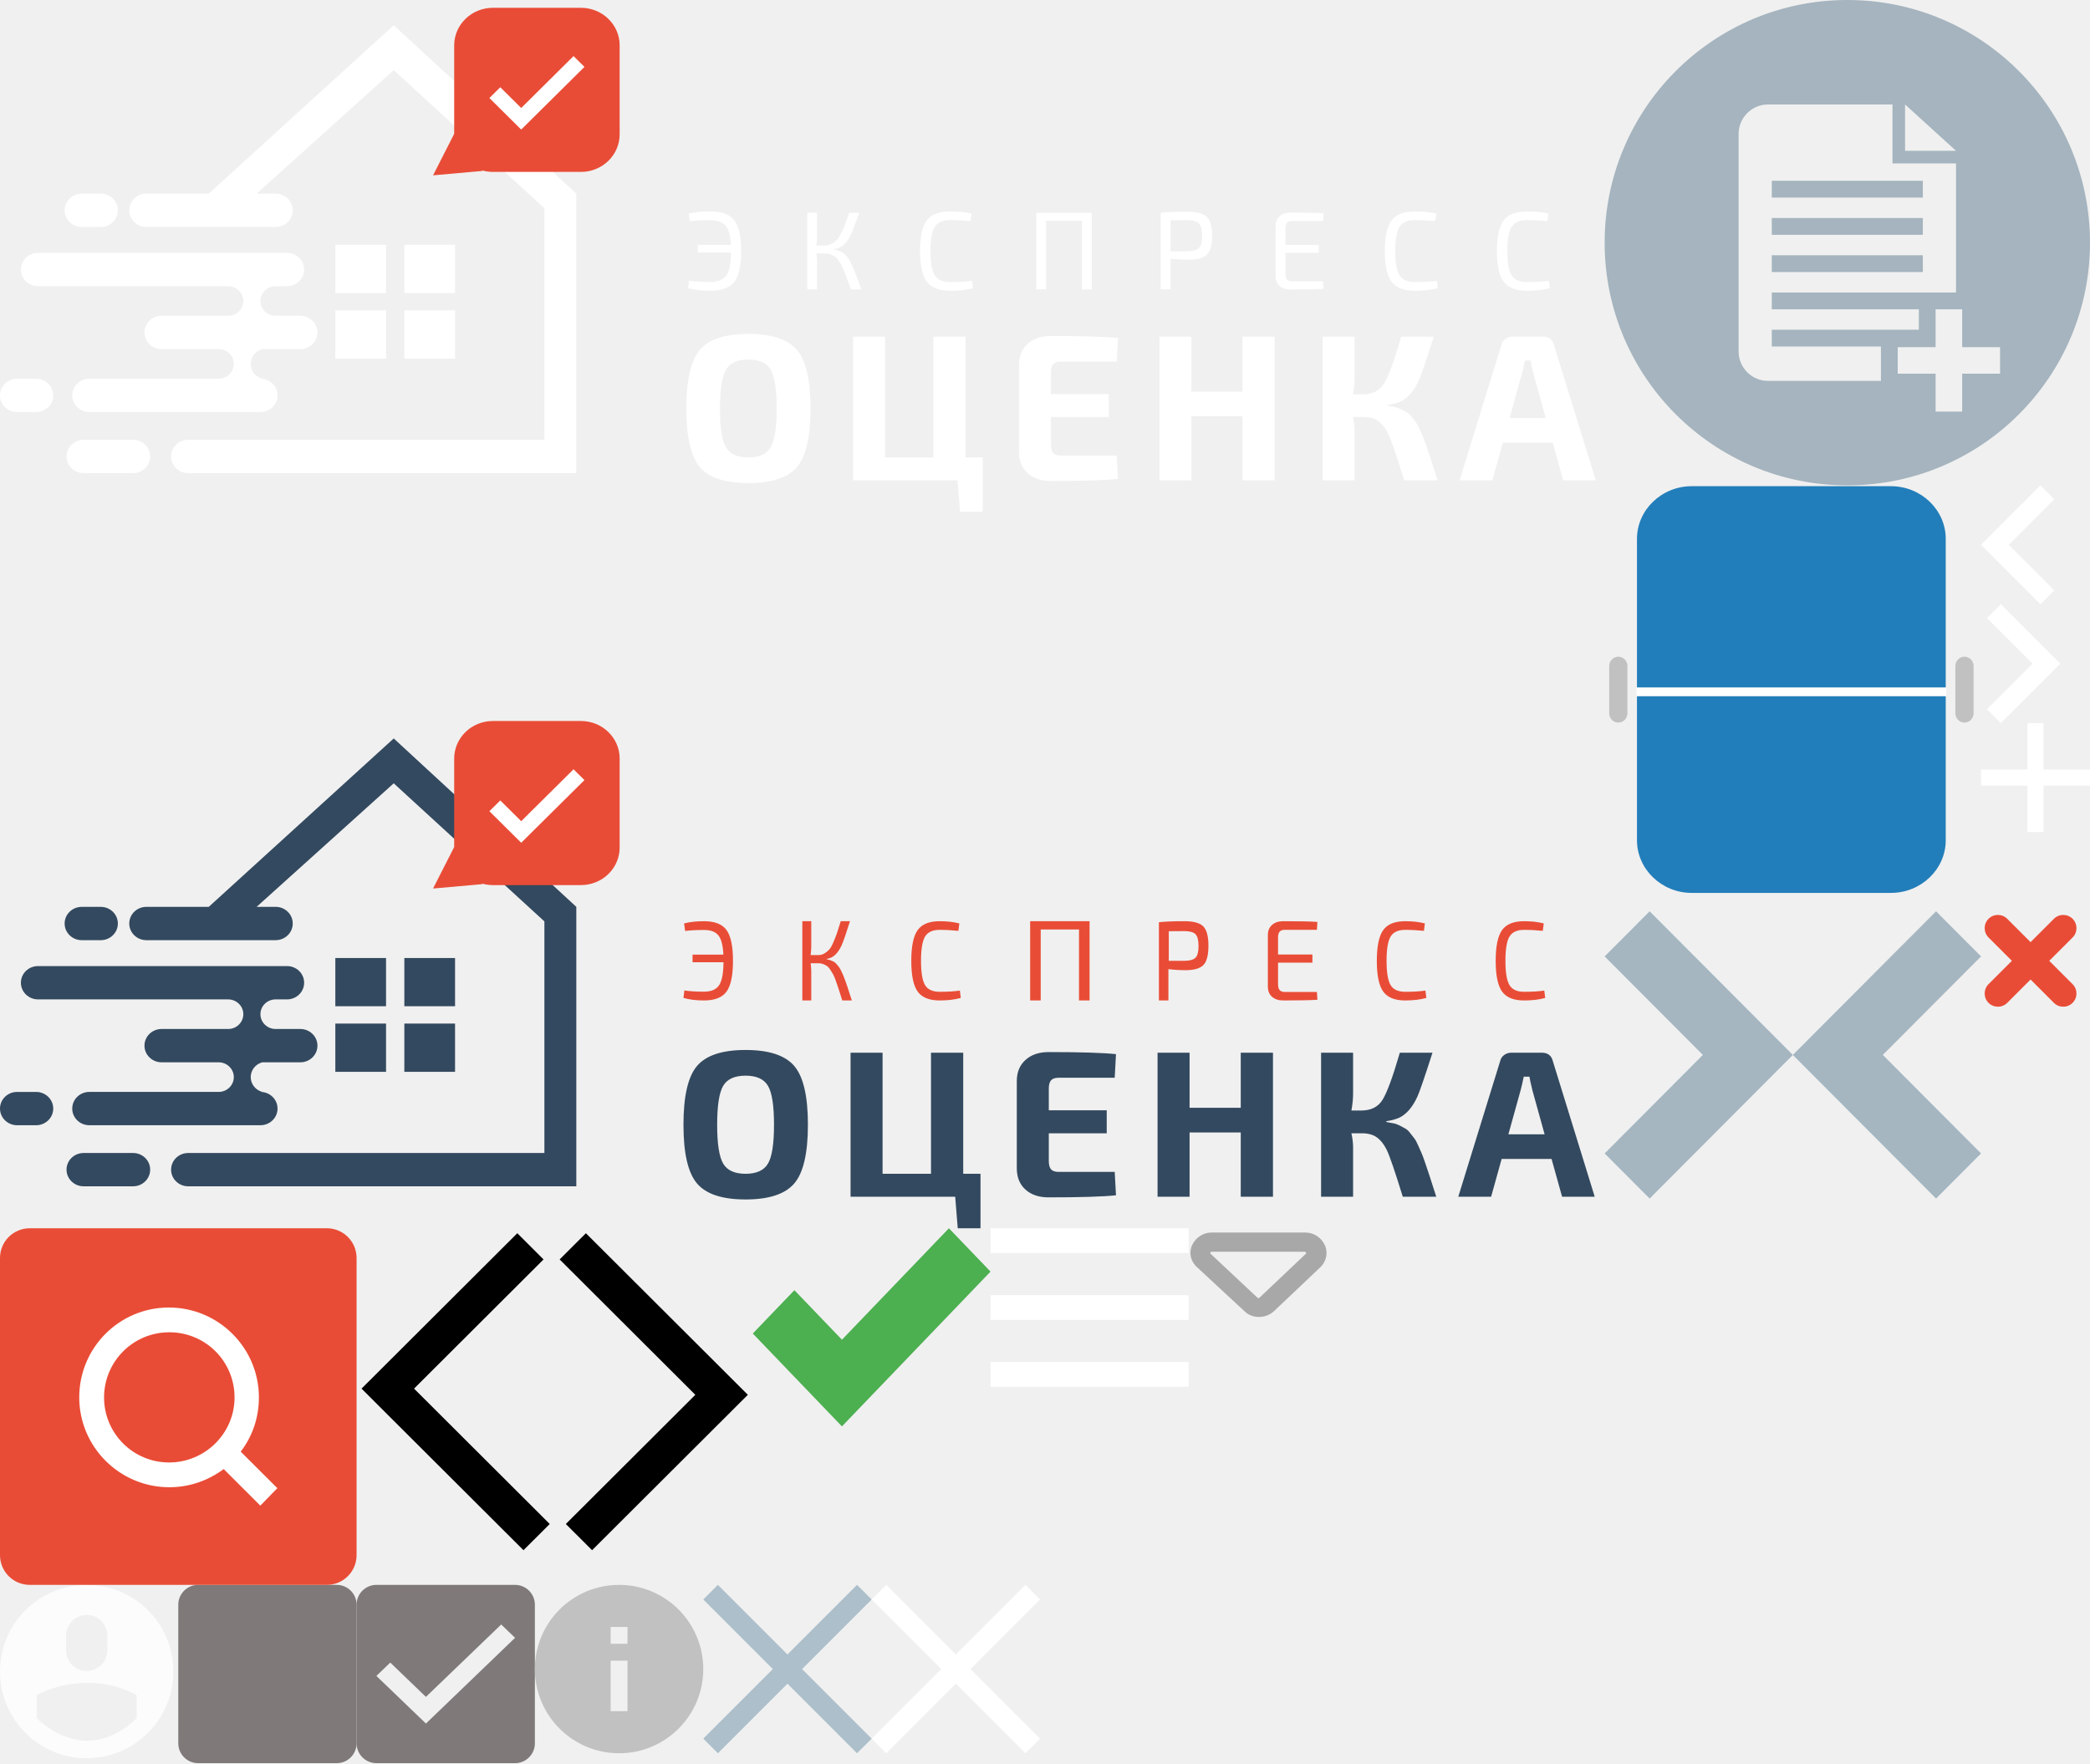
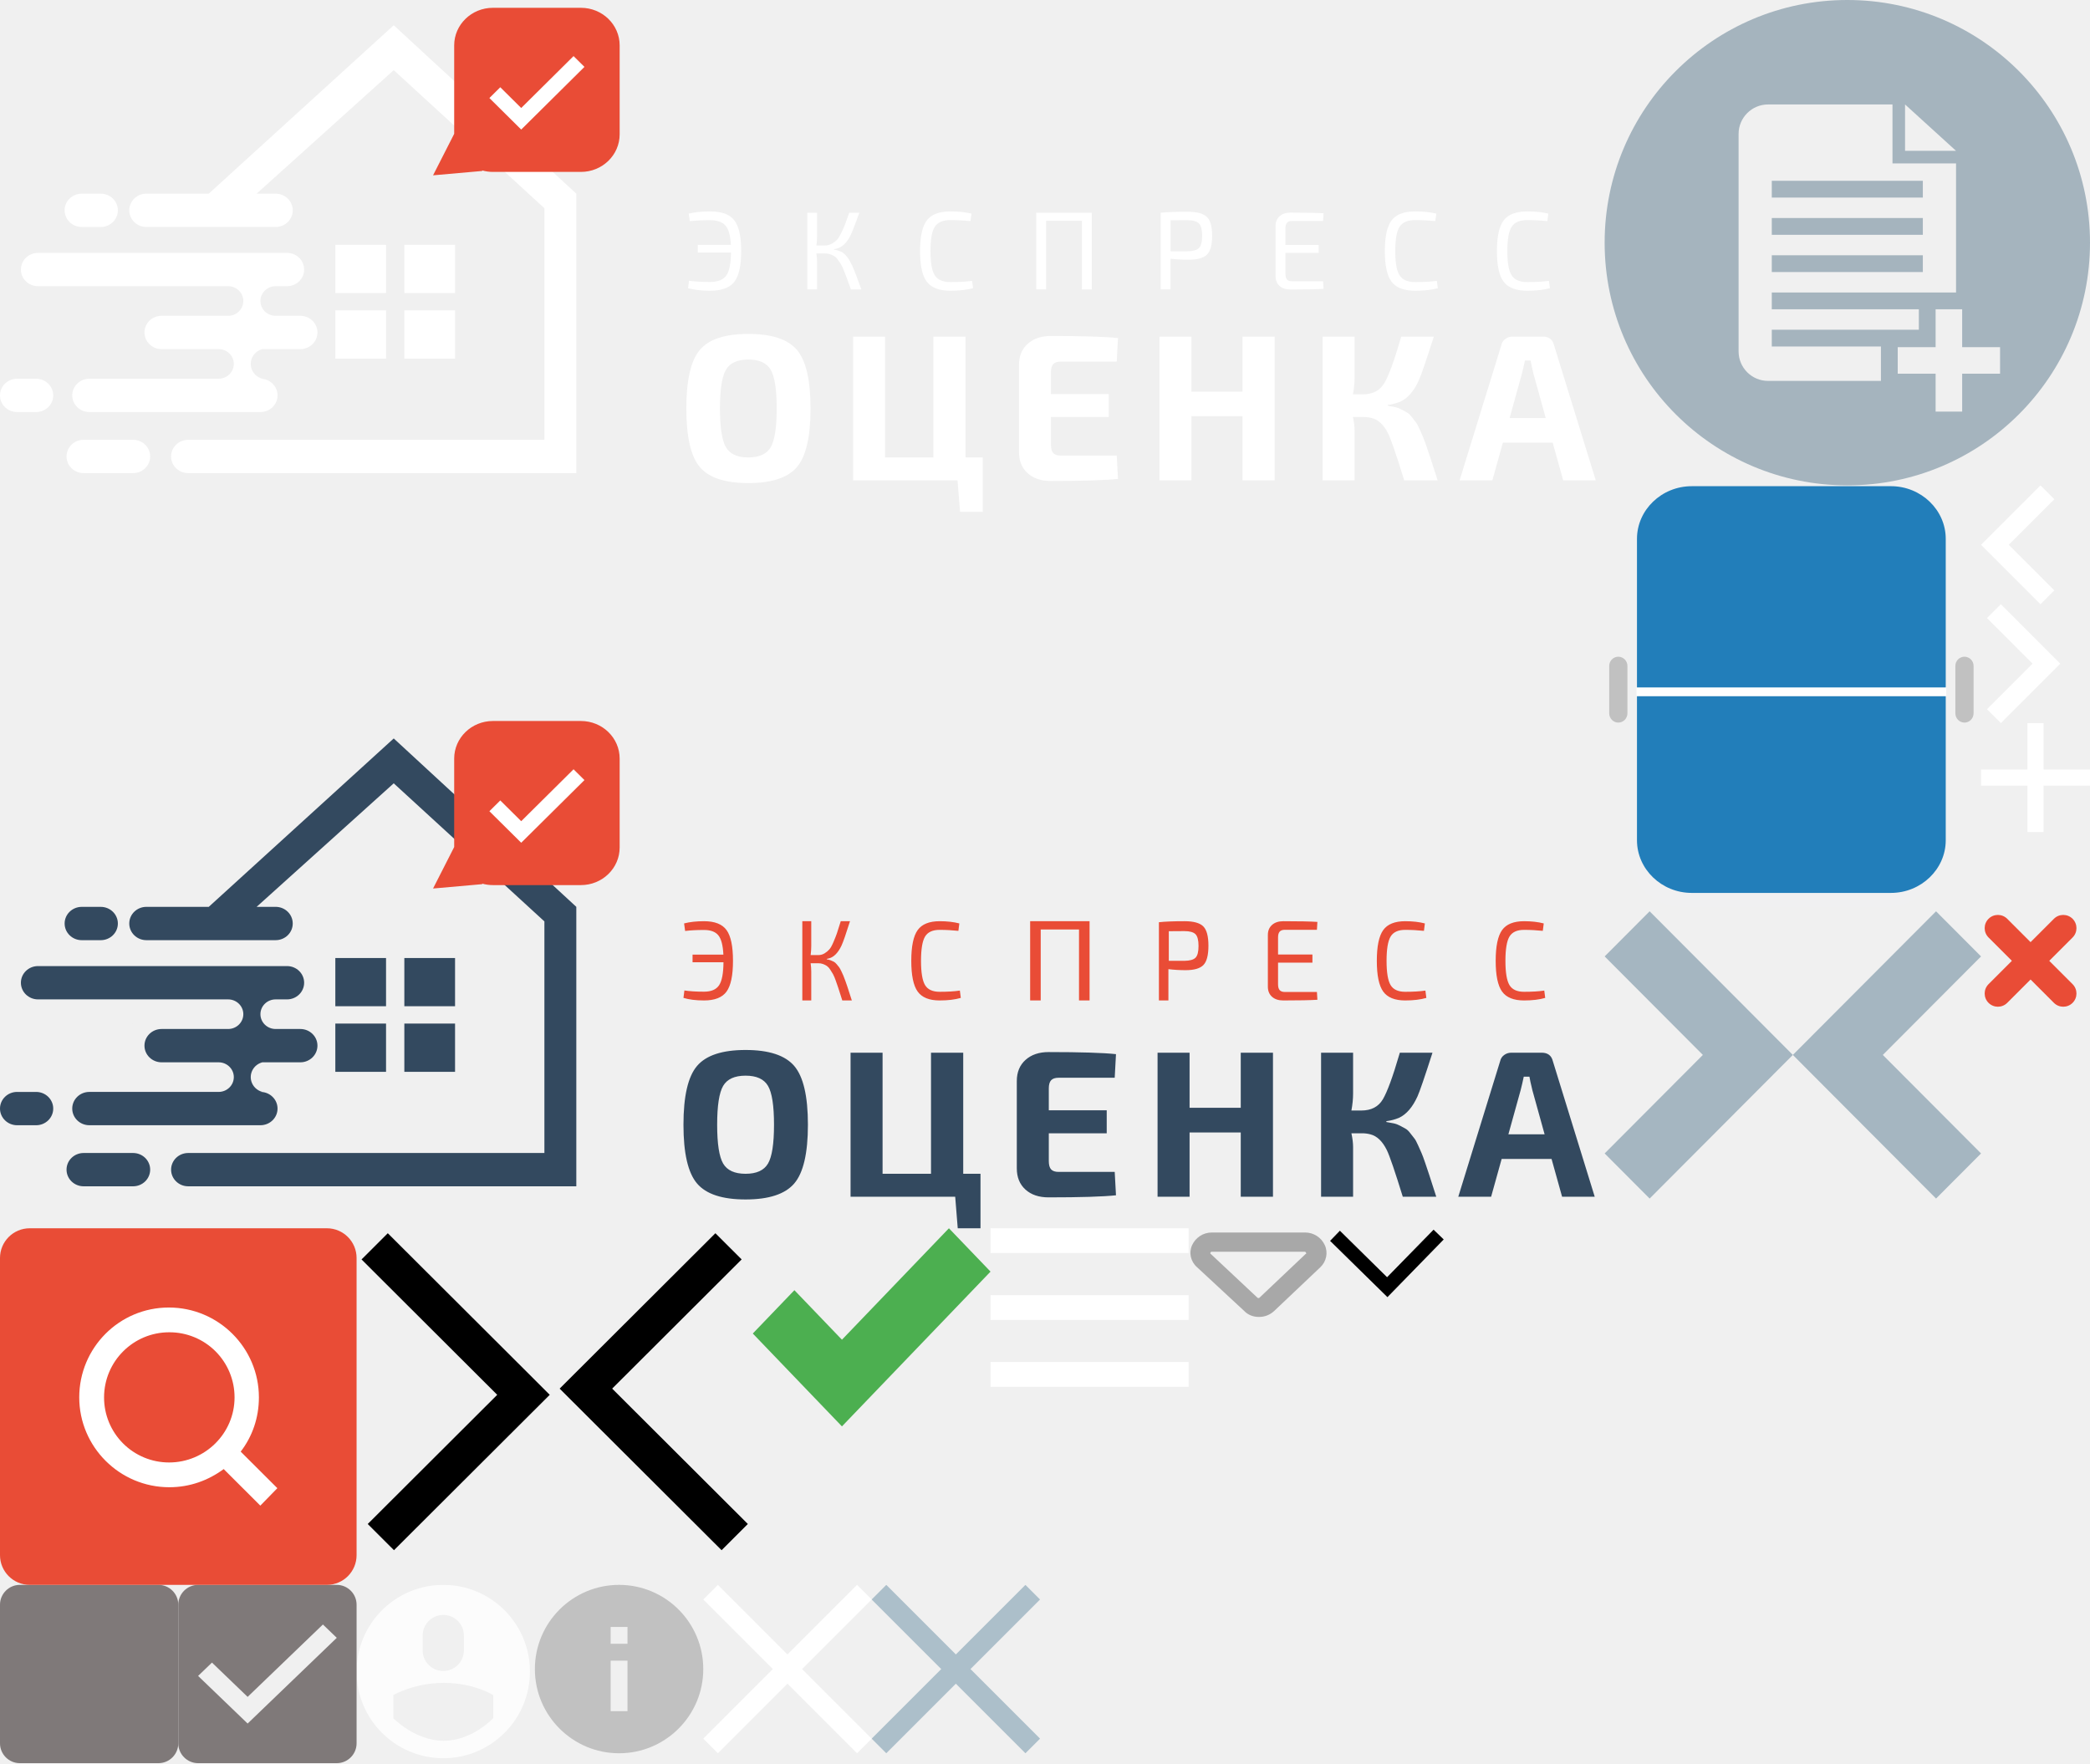
<svg xmlns="http://www.w3.org/2000/svg" width="211" height="178" viewBox="0 0 211 178">
-   <svg width="20" height="33" viewBox="0 0 20 33" id="L1VzZXJzL2t1a2tvbWFoL3Byb2plY3RzL29jZW5rYS9zcmMvaW1nL3Nwcml0ZS1hcnJvdy1sZWZ0LnN2Zw==" x="36" y="124">
+   <svg width="12" height="7" viewBox="0 0 12 7" id="L1VzZXJzL2t1a2tvbWFoL3Byb2plY3RzL29jZW5rYS9zcmMvaW1nL3Nwcml0ZS10b2dnbGUuc3Zn" x="134" y="124">
+     <path d="M10.73.141l-4.695 4.8L1.271.247.282 1.271l5.789 5.682 5.682-5.824z" />
+   </svg>
+   <svg width="20" height="33" viewBox="0 0 20 33" id="L1VzZXJzL2t1a2tvbWFoL3Byb2plY3RzL29jZW5rYS9zcmMvaW1nL3Nwcml0ZS1hcnJvdy1sZWZ0LnN2Zw==" x="56" y="124">
    <path d="M3.15 18.834L16.85 32.5l2.65-2.646L5.802 16.187 18.875 3.145 16.225.5.5 16.187z" />
  </svg>
-   <svg width="20" height="33" viewBox="0 0 20 33" id="L1VzZXJzL2t1a2tvbWFoL3Byb2plY3RzL29jZW5rYS9zcmMvaW1nL3Nwcml0ZS1hcnJvdy1yaWdodC5zdmc=" x="56" y="124">
+   <svg width="20" height="33" viewBox="0 0 20 33" id="L1VzZXJzL2t1a2tvbWFoL3Byb2plY3RzL29jZW5rYS9zcmMvaW1nL3Nwcml0ZS1hcnJvdy1yaWdodC5zdmc=" x="36" y="124">
    <path d="M16.85 14.166L3.15.5.5 3.146l13.698 13.667L1.125 29.855l2.65 2.645L19.5 16.813z" />
  </svg>
-   <svg width="18" height="18" viewBox="0 0 18 18" id="L1VzZXJzL2t1a2tvbWFoL3Byb2plY3RzL29jZW5rYS9zcmMvaW1nL3Nwcml0ZS1jYWJpbmV0LnN2Zw==" y="160">
+   <svg width="18" height="18" viewBox="0 0 18 18" id="L1VzZXJzL2t1a2tvbWFoL3Byb2plY3RzL29jZW5rYS9zcmMvaW1nL3Nwcml0ZS1jYWJpbmV0LnN2Zw==" x="36" y="160">
    <path d="M8.75 0a8.75 8.75 0 1 0 0 17.5 8.75 8.75 0 0 0 0-17.5zM6.668 5.163a2.083 2.083 0 1 1 4.165 0v1.493a2.083 2.083 0 0 1-4.165 0V5.163zm7.124 8.298s-2.125 2.28-5.002 2.28-5.082-2.28-5.082-2.28v-2.334s2.098-1.235 5.115-1.235c3.016 0 4.97 1.235 4.97 1.235v2.334z" fill="#FFF" opacity=".8" />
  </svg>
-   <svg width="18" height="18" viewBox="0 0 18 18" id="L1VzZXJzL2t1a2tvbWFoL3Byb2plY3RzL29jZW5rYS9zcmMvaW1nL3Nwcml0ZS1jaGVja2JveC1jaGVja2VkLnN2Zw==" x="36" y="160">
+   <svg width="18" height="18" viewBox="0 0 18 18" id="L1VzZXJzL2t1a2tvbWFoL3Byb2plY3RzL29jZW5rYS9zcmMvaW1nL3Nwcml0ZS1jaGVja2JveC1jaGVja2VkLnN2Zw==" x="18" y="160">
    <path d="M16 0H2C.9 0 0 .9 0 2v14c0 1.1.9 2 2 2h14c1.1 0 2-.9 2-2V2c0-1.1-.9-2-2-2zM7 14L2 9.192l1.4-1.346L7 11.308 14.6 4 16 5.346 7 14z" fill="#7F7979" fill-rule="evenodd" />
  </svg>
-   <svg width="18" height="18" viewBox="0 0 18 18" id="L1VzZXJzL2t1a2tvbWFoL3Byb2plY3RzL29jZW5rYS9zcmMvaW1nL3Nwcml0ZS1jaGVja2JveC5zdmc=" x="18" y="160">
+   <svg width="18" height="18" viewBox="0 0 18 18" id="L1VzZXJzL2t1a2tvbWFoL3Byb2plY3RzL29jZW5rYS9zcmMvaW1nL3Nwcml0ZS1jaGVja2JveC5zdmc=" y="160">
    <path d="M16 0H2C.9 0 0 .9 0 2v14c0 1.1.9 2 2 2h14c1.1 0 2-.9 2-2V2c0-1.1-.9-2-2-2z" fill="#7F7979" fill-rule="evenodd" />
  </svg>
-   <svg width="17" height="17" viewBox="0 0 17 17" id="L1VzZXJzL2t1a2tvbWFoL3Byb2plY3RzL29jZW5rYS9zcmMvaW1nL3Nwcml0ZS1jbG9zZS5zdmc=" x="88" y="160">
+   <svg width="17" height="17" viewBox="0 0 17 17" id="L1VzZXJzL2t1a2tvbWFoL3Byb2plY3RzL29jZW5rYS9zcmMvaW1nL3Nwcml0ZS1jbG9zZS5zdmc=" x="71" y="160">
    <path d="M0 15.524L1.476 17 8.5 9.976 15.524 17 17 15.524 9.976 8.5 17 1.476 15.524 0 8.5 7.024 1.476 0 0 1.476 7.024 8.5z" fill="#fff" />
  </svg>
  <svg width="161" height="72" viewBox="0 0 161 72" id="L1VzZXJzL2t1a2tvbWFoL3Byb2plY3RzL29jZW5rYS9zcmMvaW1nL3Nwcml0ZS1sb2dvLWRhcmsuc3Zn" y="52">
    <g fill="none" fill-rule="evenodd">
      <path d="M75.272 54c2.352 0 3.99.537 4.91 1.612.922 1.075 1.383 3.053 1.383 5.934 0 2.88-.461 4.858-1.382 5.933-.922 1.075-2.559 1.612-4.911 1.612-2.353 0-3.987-.537-4.9-1.612C69.456 66.404 69 64.426 69 61.546s.457-4.859 1.371-5.934c.914-1.075 2.548-1.612 4.9-1.612zm0 2.593c-1.106 0-1.86.344-2.265 1.032-.403.689-.605 1.996-.605 3.92 0 1.926.202 3.233.605 3.921.404.689 1.16 1.033 2.265 1.033 1.105 0 1.86-.344 2.264-1.033.404-.688.606-1.995.606-3.92 0-1.925-.202-3.232-.606-3.92-.404-.69-1.159-1.033-2.264-1.033zM96.69 72l-.256-3.183H85.87V54.274h3.232v12.225h4.89V54.274h3.252v12.225h1.744V72H96.69zm15.848-5.69l.128 2.36c-1.318.14-3.586.21-6.803.21-.978 0-1.758-.263-2.339-.79-.58-.527-.871-1.24-.871-2.14v-8.81c0-.899.294-1.612.882-2.139.588-.527 1.364-.79 2.328-.79 3.217 0 5.485.07 6.803.21l-.128 2.382h-5.655c-.354 0-.61.085-.765.253-.156.169-.234.443-.234.822v2.213h5.847v2.319h-5.847v2.803c0 .394.078.675.234.843.156.169.41.253.765.253h5.655zm15.977-12.036v14.543h-3.253v-6.491h-5.166v6.491h-3.232V54.274h3.232v5.564h5.166v-5.564h3.253zm11.448 6.913v.085c.27.042.517.087.744.137.227.049.443.13.648.242l.542.295c.156.084.316.235.479.453.163.218.297.39.404.517.106.126.234.358.382.695l.351.79c.085.19.21.524.372 1.002a99.215 99.215 0 0 1 .797 2.424c.142.435.249.766.32.99h-3.381c-.794-2.571-1.332-4.145-1.616-4.721-.44-.885-.992-1.412-1.658-1.58a3.29 3.29 0 0 0-.872-.106h-1.041c.113.52.17.983.17 1.39v5.017h-3.232V54.274h3.232v4.11c0 .548-.057 1.124-.17 1.728h.999c1.006 0 1.733-.379 2.179-1.138.446-.759.996-2.255 1.648-4.49.028-.098.05-.168.063-.21h3.296c-.794 2.473-1.297 3.941-1.51 4.405-.496 1.096-1.12 1.82-1.87 2.171a4.93 4.93 0 0 1-1.276.337zm16.678 3.815h-5.039l-1.063 3.815h-3.316l4.23-13.7c.057-.253.192-.457.404-.611.213-.155.454-.232.723-.232h3.062c.609 0 .985.281 1.126.843l4.231 13.7h-3.295l-1.063-3.815zm-.702-2.487l-1.233-4.447c-.17-.703-.27-1.16-.298-1.37h-.574a29.542 29.542 0 0 1-.318 1.37l-1.234 4.447h3.657z" fill="#33495F" />
      <path d="M69.169 41.986l-.106-.762c.57-.15 1.241-.224 2.015-.224 1.083 0 1.84.299 2.273.896.433.598.649 1.632.649 3.104 0 1.472-.216 2.506-.649 3.104-.432.597-1.19.896-2.273.896-.816 0-1.508-.086-2.078-.258l.095-.75c.534.082 1.195.123 1.983.123.724 0 1.23-.217 1.519-.65.288-.433.436-1.206.443-2.32h-3.122v-.772h3.112c-.043-.927-.21-1.573-.502-1.939-.291-.366-.775-.549-1.45-.549-.738 0-1.375.034-1.91.101zm14.3 2.817v.046c.131.016.257.047.379.093.12.046.23.095.326.145.097.05.194.133.29.25.098.115.179.216.245.3.065.086.141.221.228.406.086.186.154.333.202.441a20.434 20.434 0 0 1 .41 1.125l.218.678c.1.313.178.55.233.713h-.965l-.155-.487-.275-.852c-.059-.182-.14-.416-.244-.702a4.388 4.388 0 0 0-.265-.62 8.626 8.626 0 0 0-.28-.452 1.284 1.284 0 0 0-.337-.371 1.877 1.877 0 0 0-.384-.191 1.357 1.357 0 0 0-.477-.082h-.778c.042.294.062.576.062.847V49H81v-8h.902v2.504c0 .31-.02.615-.062.916h.778c.235 0 .45-.062.643-.185.194-.124.353-.257.478-.4.124-.143.262-.394.415-.754.152-.36.262-.64.331-.84.07-.201.184-.56.343-1.079.02-.07.038-.123.052-.162h.933c-.4 1.275-.688 2.099-.86 2.47-.367.773-.824 1.21-1.37 1.31a3.276 3.276 0 0 1-.114.023zm13.436 3.2l.095.74c-.585.171-1.297.257-2.135.257-1.05 0-1.79-.299-2.22-.896C92.215 47.506 92 46.472 92 45c0-1.472.215-2.506.645-3.104.43-.597 1.17-.896 2.22-.896.754 0 1.416.075 1.987.224l-.095.75a17.94 17.94 0 0 0-1.892-.1c-.712 0-1.204.226-1.475.678-.271.452-.407 1.268-.407 2.448s.136 1.996.407 2.448c.271.452.763.678 1.475.678.817 0 1.497-.041 2.04-.123zM110 41v8h-1.067v-7.165h-3.866V49H104v-8h6zm7 8v-7.897c.61-.069 1.474-.103 2.593-.103.907 0 1.536.174 1.884.52.349.348.523.998.523 1.952s-.169 1.604-.507 1.951c-.337.348-.938.521-1.802.521a14.56 14.56 0 0 1-1.732-.103V49H117zm1-4h1.574c.547-.007.92-.112 1.123-.316.202-.204.303-.598.303-1.184s-.103-.982-.309-1.19c-.205-.206-.578-.31-1.117-.31-.765 0-1.29.004-1.574.01V45zm14.953 3.145l.047.786c-.717.046-1.865.069-3.446.069-.483 0-.863-.125-1.14-.376-.276-.25-.414-.587-.414-1.011v-5.226c0-.424.14-.76.42-1.011.28-.25.659-.376 1.134-.376 1.58 0 2.73.023 3.446.07l-.047.797h-3.236c-.241 0-.416.062-.525.185-.11.123-.164.316-.164.578v1.734h3.47v.821h-3.47v2.185c0 .27.055.466.164.59.109.123.284.185.525.185h3.236zm10.952-.142l.095.74c-.585.171-1.297.257-2.135.257-1.05 0-1.79-.299-2.22-.896-.43-.598-.645-1.632-.645-3.104 0-1.472.215-2.506.645-3.104.43-.597 1.17-.896 2.22-.896.754 0 1.416.075 1.987.224l-.095.75a17.94 17.94 0 0 0-1.892-.1c-.712 0-1.204.226-1.475.678-.271.452-.407 1.268-.407 2.448s.136 1.996.407 2.448c.271.452.763.678 1.475.678.817 0 1.497-.041 2.04-.123zm12 0l.095.74c-.585.171-1.297.257-2.135.257-1.05 0-1.79-.299-2.22-.896-.43-.598-.645-1.632-.645-3.104 0-1.472.215-2.506.645-3.104.43-.597 1.17-.896 2.22-.896.754 0 1.416.075 1.987.224l-.095.75a17.94 17.94 0 0 0-1.892-.1c-.712 0-1.204.226-1.475.678-.271.452-.407 1.268-.407 2.448s.136 1.996.407 2.448c.271.452.763.678 1.475.678.817 0 1.497-.041 2.04-.123z" fill="#E94C36" />
      <path d="M28.499 48.893h-.672c-.848 0-1.535.669-1.535 1.494 0 .826.687 1.495 1.535 1.495h2.495c.954 0 1.727.753 1.727 1.681 0 .929-.773 1.682-1.727 1.682H25.62h.864c-.848.228-1.346 1.081-1.112 1.907.15.526.571.937 1.112 1.082h-.192c.954 0 1.727.753 1.727 1.682 0 .928-.773 1.681-1.727 1.681H9.02c-.954 0-1.727-.753-1.727-1.681 0-.929.773-1.682 1.727-1.682h13.05c.848 0 1.535-.669 1.535-1.495 0-.825-.687-1.494-1.535-1.494h-5.757c-.954 0-1.728-.753-1.728-1.682 0-.928.774-1.681 1.728-1.681h6.717c.847 0 1.535-.67 1.535-1.495 0-.825-.688-1.494-1.536-1.494h-8.444c-.848 0-1.535.669-1.535 1.494 0 .826.687 1.495 1.535 1.495h2.783-2.783c-.848 0-1.535-.67-1.535-1.495 0-.825.687-1.494 1.535-1.494h1.92H3.837c-.954 0-1.727-.753-1.727-1.682 0-.929.773-1.681 1.727-1.681h25.14c.955 0 1.728.752 1.728 1.681s-.773 1.682-1.727 1.682h-.48zm-2.975 9.341h.768-.768zM54.961 64.4V41.02L39.749 27.08l-13.84 12.47h-4.833L39.75 22.549l18.433 17.002v28.211H19c-.954 0-1.727-.752-1.727-1.68 0-.93.773-1.682 1.727-1.682h35.962zM14.777 39.55h13.05c.954 0 1.727.754 1.727 1.682 0 .93-.773 1.682-1.727 1.682h-13.05c-.954 0-1.727-.753-1.727-1.682 0-.928.773-1.681 1.727-1.681zM1.727 58.235h1.92c.953 0 1.727.753 1.727 1.682 0 .928-.774 1.681-1.728 1.681H1.727C.773 61.597 0 60.844 0 59.916c0-.929.773-1.682 1.727-1.682zm6.525-18.683h1.92c.953 0 1.727.753 1.727 1.681 0 .93-.774 1.682-1.728 1.682H8.252c-.954 0-1.727-.753-1.727-1.682 0-.928.773-1.681 1.727-1.681zM8.444 64.4h4.99c.954 0 1.727.752 1.727 1.681s-.773 1.682-1.727 1.682h-4.99c-.954 0-1.727-.753-1.727-1.682 0-.929.773-1.681 1.727-1.681zm25.41-19.685h5.12v4.871h-5.12v-4.871zm6.967 0h5.12v4.871h-5.12v-4.871zm-6.967 6.618h5.12v4.872h-5.12v-4.872zm6.967 0h5.12v4.872h-5.12v-4.872z" fill="#33495F" fill-rule="nonzero" />
      <path d="M48.674 37.205c.346.097.711.15 1.089.15h8.886c2.16 0 3.91-1.7 3.91-3.797v-8.974c0-2.097-1.75-3.796-3.91-3.796h-8.886c-2.16 0-3.91 1.7-3.91 3.796v8.928L43.72 37.7l4.977-.441-.023-.053z" fill="#E94C36" fill-rule="nonzero" />
      <path fill="#FFF" fill-rule="nonzero" d="M52.62 33.08l-3.212-3.183 1.098-1.09 2.114 2.096 5.284-5.24 1.1 1.09z" />
    </g>
  </svg>
  <svg width="162" height="52" viewBox="0 0 162 52" id="L1VzZXJzL2t1a2tvbWFoL3Byb2plY3RzL29jZW5rYS9zcmMvaW1nL3Nwcml0ZS1sb2dvLnN2Zw==">
    <g fill="none" fill-rule="evenodd">
      <path d="M75.549 33.71c2.348 0 3.982.536 4.901 1.609.92 1.073 1.379 3.046 1.379 5.92s-.46 4.848-1.379 5.92c-.92 1.073-2.553 1.61-4.901 1.61s-3.978-.537-4.89-1.61c-.913-1.072-1.369-3.046-1.369-5.92s.456-4.847 1.368-5.92c.913-1.073 2.543-1.609 4.89-1.609zm0 2.587c-1.103 0-1.857.343-2.26 1.03-.403.687-.604 1.991-.604 3.912 0 1.921.201 3.225.604 3.912.403.687 1.157 1.03 2.26 1.03 1.103 0 1.856-.343 2.26-1.03.403-.687.604-1.991.604-3.912 0-1.92-.201-3.225-.605-3.912-.403-.687-1.156-1.03-2.26-1.03zM96.924 51.67l-.254-3.176H86.125v-14.51h3.225V46.18h4.88V33.984h3.246V46.18h1.74v5.49h-2.292zm15.817-5.679l.127 2.356c-1.315.14-3.578.21-6.79.21-.975 0-1.753-.263-2.333-.789-.58-.525-.87-1.237-.87-2.134v-8.791c0-.898.294-1.61.88-2.135.588-.526 1.362-.789 2.324-.789 3.21 0 5.474.07 6.79.21l-.128 2.377h-5.644c-.353 0-.608.084-.764.253-.155.168-.233.441-.233.82v2.208h5.835V42.1H106.1v2.8c0 .392.078.673.233.84.156.169.41.253.764.253h5.644zm15.944-12.008v14.51h-3.246v-6.477h-5.156v6.478h-3.225v-14.51h3.225v5.552h5.156v-5.552h3.246zm11.425 6.898v.084c.268.042.516.087.742.136.227.05.442.13.647.242l.541.295c.156.084.315.235.478.452.162.217.297.389.403.515.106.126.233.358.382.694.148.337.265.6.35.789.085.19.208.522.371.999a98.96 98.96 0 0 1 .796 2.418c.141.435.247.765.318.989h-3.373c-.793-2.566-1.33-4.136-1.613-4.711-.438-.883-.99-1.41-1.655-1.577a3.283 3.283 0 0 0-.87-.106h-1.04c.114.52.17.982.17 1.388v5.006h-3.225v-14.51h3.225v4.1a9.29 9.29 0 0 1-.17 1.725h.998c1.004 0 1.729-.378 2.175-1.136.445-.757.993-2.25 1.644-4.48.028-.097.05-.167.064-.21h3.288c-.792 2.468-1.294 3.933-1.506 4.396-.495 1.094-1.118 1.816-1.867 2.166a4.92 4.92 0 0 1-1.273.337zm16.644 3.806h-5.029l-1.06 3.807h-3.31l4.222-13.67a.995.995 0 0 1 .403-.61c.212-.154.453-.231.721-.231h3.056c.608 0 .983.28 1.124.84l4.222 13.67h-3.288l-1.061-3.806zm-.7-2.481l-1.231-4.438c-.17-.701-.269-1.157-.297-1.367h-.573a29.477 29.477 0 0 1-.318 1.367l-1.23 4.438h3.649zM69.645 22.33l-.113-.763c.61-.15 1.331-.224 2.161-.224 1.162 0 1.975.299 2.439.897.464.598.696 1.634.696 3.107 0 1.473-.232 2.509-.696 3.107-.464.598-1.277.897-2.439.897-.875 0-1.618-.086-2.23-.258l.103-.751c.573.082 1.282.123 2.127.123.777 0 1.32-.217 1.63-.65.309-.434.467-1.208.475-2.322h-3.35v-.774h3.338c-.045-.928-.224-1.574-.537-1.94-.313-.367-.832-.55-1.556-.55-.792 0-1.475.033-2.048.1zm14.551 2.826v.045c.143.015.281.045.413.09.132.045.251.091.357.14.105.049.21.129.316.241.106.112.195.21.266.292.072.082.155.213.25.392a7.668 7.668 0 0 1 .447.948c.097.243.17.432.22.567l.238.656c.109.303.194.532.254.69h-1.052l-.17-.472-.3-.824a19.804 19.804 0 0 0-.266-.679 4.009 4.009 0 0 0-.288-.6 8.25 8.25 0 0 0-.306-.437 1.314 1.314 0 0 0-.368-.36 2.161 2.161 0 0 0-.418-.184 1.65 1.65 0 0 0-.52-.079h-.85c.046.285.068.557.068.82v2.814h-.984v-7.739h.984V23.9c0 .299-.022.594-.067.886h.848c.257 0 .49-.06.702-.18a2.34 2.34 0 0 0 .52-.386c.136-.139.287-.382.453-.73a12.7 12.7 0 0 0 .362-.813c.075-.194.2-.542.373-1.043.023-.067.042-.12.057-.157h1.018c-.437 1.234-.75 2.03-.939 2.39-.4.747-.897 1.17-1.493 1.267l-.125.022zm13.94 3.197l.102.74c-.626.172-1.388.258-2.286.258-1.124 0-1.916-.299-2.376-.897-.46-.598-.69-1.634-.69-3.107 0-1.473.23-2.509.69-3.107.46-.598 1.252-.897 2.376-.897.807 0 1.517.074 2.128.224l-.102.751a20.63 20.63 0 0 0-2.026-.1c-.762 0-1.288.226-1.578.678-.29.452-.436 1.27-.436 2.45 0 1.182.145 2 .436 2.452.29.452.816.678 1.578.678.875 0 1.603-.04 2.184-.123zm12.085-6.876v7.74h-.996v-6.932h-3.61v6.931h-.996v-7.739h5.602zm6.958 7.74v-7.74c.634-.067 1.531-.1 2.693-.1.943 0 1.596.17 1.958.51.362.34.543.977.543 1.912 0 .935-.176 1.572-.526 1.912-.351.34-.975.51-1.873.51a16.02 16.02 0 0 1-1.8-.1v3.095h-.995zm.996-3.848h1.674c.581-.007.98-.118 1.194-.33.215-.214.323-.627.323-1.24s-.11-1.028-.328-1.245c-.22-.217-.615-.325-1.189-.325-.814 0-1.373.003-1.674.01v3.13zm15.4 3.029l.045.762c-.694.045-1.807.068-3.338.068-.468 0-.836-.122-1.104-.365-.267-.243-.401-.57-.401-.981v-5.07c0-.411.136-.739.407-.982.272-.243.638-.364 1.098-.364 1.531 0 2.644.022 3.338.067l-.045.774h-3.135c-.234 0-.403.06-.51.18-.105.12-.158.306-.158.56v1.683h3.361v.796h-3.36v2.12c0 .262.052.453.158.572.106.12.275.18.51.18h3.134zm11.484-.045l.102.74c-.626.172-1.388.258-2.286.258-1.124 0-1.916-.299-2.376-.897-.46-.598-.69-1.634-.69-3.107 0-1.473.23-2.509.69-3.107.46-.598 1.252-.897 2.376-.897.807 0 1.517.074 2.128.224l-.102.751a20.63 20.63 0 0 0-2.026-.1c-.762 0-1.288.226-1.578.678-.29.452-.436 1.27-.436 2.45 0 1.182.145 2 .436 2.452.29.452.816.678 1.578.678.875 0 1.603-.04 2.184-.123zm11.315 0l.102.74c-.626.172-1.388.258-2.286.258-1.124 0-1.916-.299-2.376-.897-.46-.598-.69-1.634-.69-3.107 0-1.473.23-2.509.69-3.107.46-.598 1.252-.897 2.376-.897.807 0 1.516.074 2.127.224l-.101.751a20.63 20.63 0 0 0-2.026-.1c-.762 0-1.288.226-1.578.678-.29.452-.436 1.27-.436 2.45 0 1.182.145 2 .436 2.452.29.452.816.678 1.578.678.875 0 1.603-.04 2.184-.123z" fill="#FFF" />
      <path d="M28.499 28.893h-.672c-.848 0-1.535.669-1.535 1.494 0 .826.687 1.495 1.535 1.495h2.495c.954 0 1.727.753 1.727 1.681 0 .929-.773 1.682-1.727 1.682H25.62h.864c-.848.228-1.346 1.081-1.112 1.907.15.526.571.937 1.112 1.082h-.192c.954 0 1.727.753 1.727 1.682 0 .928-.773 1.681-1.727 1.681H9.02c-.954 0-1.727-.753-1.727-1.681 0-.929.773-1.682 1.727-1.682h13.05c.848 0 1.535-.669 1.535-1.495 0-.825-.687-1.494-1.535-1.494h-5.757c-.954 0-1.728-.753-1.728-1.682 0-.928.774-1.681 1.728-1.681h6.717c.847 0 1.535-.67 1.535-1.495 0-.825-.688-1.494-1.536-1.494h-8.444c-.848 0-1.535.669-1.535 1.494 0 .826.687 1.495 1.535 1.495h2.783-2.783c-.848 0-1.535-.67-1.535-1.495 0-.825.687-1.494 1.535-1.494h1.92H3.837c-.954 0-1.727-.753-1.727-1.682 0-.929.773-1.681 1.727-1.681h25.14c.955 0 1.728.752 1.728 1.681s-.773 1.682-1.727 1.682h-.48zm-2.975 9.341h.768-.768zM54.961 44.4V21.02L39.749 7.081l-13.84 12.47h-4.833L39.75 2.549l18.433 17.002v28.211H19c-.954 0-1.727-.752-1.727-1.68 0-.93.773-1.682 1.727-1.682h35.962zM14.777 19.55h13.05c.954 0 1.727.754 1.727 1.682 0 .93-.773 1.682-1.727 1.682h-13.05c-.954 0-1.727-.753-1.727-1.682 0-.928.773-1.681 1.727-1.681zM1.727 38.235h1.92c.953 0 1.727.753 1.727 1.682 0 .928-.774 1.681-1.728 1.681H1.727C.773 41.597 0 40.844 0 39.916c0-.929.773-1.682 1.727-1.682zm6.525-18.683h1.92c.953 0 1.727.753 1.727 1.681 0 .93-.774 1.682-1.728 1.682H8.252c-.954 0-1.727-.753-1.727-1.682 0-.928.773-1.681 1.727-1.681zM8.444 44.4h4.99c.954 0 1.727.752 1.727 1.681s-.773 1.682-1.727 1.682h-4.99c-.954 0-1.727-.753-1.727-1.682 0-.929.773-1.681 1.727-1.681zm25.41-19.685h5.12v4.871h-5.12v-4.871zm6.967 0h5.12v4.871h-5.12v-4.871zm-6.967 6.618h5.12v4.872h-5.12v-4.872zm6.967 0h5.12v4.872h-5.12v-4.872z" fill="#FFF" fill-rule="nonzero" />
      <path d="M48.674 17.205c.346.097.711.15 1.089.15h8.886c2.16 0 3.91-1.7 3.91-3.797V4.584c0-2.097-1.75-3.796-3.91-3.796h-8.886c-2.16 0-3.91 1.7-3.91 3.796v8.928L43.72 17.7l4.977-.441-.023-.053z" fill="#E94C36" fill-rule="nonzero" />
      <path fill="#FFF" fill-rule="nonzero" d="M52.62 13.08l-3.212-3.183 1.098-1.09 2.114 2.096 5.284-5.24 1.1 1.09z" />
    </g>
  </svg>
  <svg width="17" height="17" viewBox="0 0 17 17" id="L1VzZXJzL2t1a2tvbWFoL3Byb2plY3RzL29jZW5rYS9zcmMvaW1nL3Nwcml0ZS1tYXJrLnN2Zw==" x="54" y="160">
    <path d="M8.5 0A8.503 8.503 0 0 0 0 8.5C0 13.192 3.808 17 8.5 17S17 13.192 17 8.5 13.192 0 8.5 0zm.85 12.75h-1.7v-5.1h1.7v5.1zm0-6.8h-1.7v-1.7h1.7v1.7z" fill="#C1C1C1" />
  </svg>
  <svg data-name="Слой 1" viewBox="0 0 20 16" width="20" height="16" id="L1VzZXJzL2t1a2tvbWFoL3Byb2plY3RzL29jZW5rYS9zcmMvaW1nL3Nwcml0ZS1tZW51LnN2Zw==" x="100" y="124">
    <path fill="#fff" d="M0 0h20v2.5H0zm0 6.75h20v2.5H0zm0 6.75h20V16H0z" />
  </svg>
  <svg width="8" height="12" viewBox="0 0 8 12" id="L1VzZXJzL2t1a2tvbWFoL3Byb2plY3RzL29jZW5rYS9zcmMvaW1nL3Nwcml0ZS1uZXh0LnN2Zw==" x="200" y="61">
    <path d="M.6 1.4L2 0l6 6-6 6-1.4-1.4L5.2 6z" fill="#fff" fill-rule="evenodd" />
  </svg>
  <svg width="11" height="11" viewBox="0 0 11 11" id="L1VzZXJzL2t1a2tvbWFoL3Byb2plY3RzL29jZW5rYS9zcmMvaW1nL3Nwcml0ZS1wbHVzLnN2Zw==" x="200" y="73">
    <path d="M4.685 4.685H0v1.63h4.685V11h1.63V6.315H11v-1.63H6.315V0h-1.63z" fill="#FFF" />
  </svg>
  <svg width="8" height="12" viewBox="0 0 8 12" id="L1VzZXJzL2t1a2tvbWFoL3Byb2plY3RzL29jZW5rYS9zcmMvaW1nL3Nwcml0ZS1wcmV2LnN2Zw==" x="200" y="49">
    <path d="M7.4 1.4L6 0 0 6l6 6 1.4-1.4L2.8 6z" fill="#fff" fill-rule="evenodd" />
  </svg>
  <svg width="36" height="36" viewBox="0 0 36 36" id="L1VzZXJzL2t1a2tvbWFoL3Byb2plY3RzL29jZW5rYS9zcmMvaW1nL3Nwcml0ZS1zZWFyY2guc3Zn" y="124">
    <g fill="none" fill-rule="evenodd">
      <rect fill="#E94C36" width="36" height="36" rx="3" />
      <path d="M28 26.238l-3.7-3.69c1.17-1.524 1.838-3.405 1.838-5.477 0-5-4.08-9.071-9.093-9.071C12.033 8 8 12.071 8 17.071s4.081 9.072 9.093 9.072c2.076 0 3.938-.69 5.49-1.833L26.281 28 28 26.238zm-17.494-9.167a6.577 6.577 0 0 1 6.587-6.571 6.562 6.562 0 0 1 6.587 6.571c0 3.643-2.983 6.572-6.61 6.572a6.557 6.557 0 0 1-6.564-6.572z" fill="#FFF" fill-rule="nonzero" />
    </g>
  </svg>
  <svg width="14" height="9" viewBox="0 0 14 9" id="L1VzZXJzL2t1a2tvbWFoL3Byb2plY3RzL29jZW5rYS9zcmMvaW1nL3Nwcml0ZS1zZWxlY3QtZHJvcGRvd24uc3Zn" x="120" y="124">
    <path d="M7.1 8.953c.55 0 1.1-.19 1.55-.616l4.65-4.405c.6-.569.8-1.469.45-2.227a2.184 2.184 0 0 0-2-1.279h-9.4c-.9 0-1.65.521-2 1.28C0 2.462.2 3.362.85 3.931L5.6 8.337c.4.426.95.616 1.5.616zM2.25 2.605s-.1-.047-.05-.142c.05-.095.1-.095.15-.095h9.35c.05 0 .1 0 .15.095.05.095 0 .142-.05.142L7.15 7.011c-.05.047-.15.047-.2 0l-4.7-4.406z" opacity=".3" />
  </svg>
  <svg width="49" height="49" viewBox="0 0 49 49" id="L1VzZXJzL2t1a2tvbWFoL3Byb2plY3RzL29jZW5rYS9zcmMvbW9kdWxlcy9kb2NzL3Nwcml0ZS11cGxvYWQuc3Zn" x="162">
    <g fill="#A5B4BE">
      <path d="M16.874 18.252h15.25v1.694h-15.25zm0 7.518h15.25v1.694h-15.25zm0-3.759h15.25v1.694h-15.25z" />
      <path d="M24.5 0C10.968 0 0 10.97 0 24.5S10.969 49 24.5 49C38.03 49 49 38.03 49 24.5S38.03 0 24.5 0zm5.829 10.546l5.148 4.682h-5.148v-4.682zm-2.436 24.501v3.407H16.5a2.976 2.976 0 0 1-2.977-2.977V13.522a2.977 2.977 0 0 1 2.977-2.976h12.559v5.953h6.418v13.028H31.72v.002H16.874v1.694H31.72v2.064H16.874v1.695h11.02v.065zm12.027 2.68h-3.826v3.827h-2.68v-3.826h-3.826v-2.68h3.826V31.22h2.68v3.827h3.826v2.68z" />
    </g>
  </svg>
  <svg width="10" height="10" viewBox="0 0 10 10" id="L1VzZXJzL2t1a2tvbWFoL3Byb2plY3RzL29jZW5rYS9zcmMvbW9kdWxlcy9kb2NzL3Nwcml0ZS1kZWxldGUuc3Zn" x="200" y="92">
    <path d="M5 3.114L2.643.757A1.333 1.333 0 0 0 .757 2.643L3.114 5 .757 7.357a1.333 1.333 0 1 0 1.886 1.886L5 6.886l2.357 2.357a1.333 1.333 0 1 0 1.886-1.886L6.886 5l2.357-2.357A1.333 1.333 0 1 0 7.357.757L5 3.114z" fill="#E94C36" fill-rule="evenodd" />
  </svg>
  <svg width="19" height="29" viewBox="0 0 19 29" id="L1VzZXJzL2t1a2tvbWFoL3Byb2plY3RzL29jZW5rYS9zcmMvbW9kdWxlcy9sYXN0L3Nwcml0ZS1hcnJvdy1sZWZ0LnN2Zw==" x="181" y="92">
    <path d="M14.458 29L19 24.445 9.084 14.5 19 4.555 14.458 0 0 14.5z" fill="#A5B6C1" />
  </svg>
  <svg width="19" height="29" viewBox="0 0 19 29" id="L1VzZXJzL2t1a2tvbWFoL3Byb2plY3RzL29jZW5rYS9zcmMvbW9kdWxlcy9sYXN0L3Nwcml0ZS1hcnJvdy1yaWdodC5zdmc=" x="162" y="92">
    <path d="M4.542 0L0 4.555 9.916 14.5 0 24.445 4.542 29 19 14.5z" fill="#A5B6C1" />
  </svg>
  <svg width="24" height="20" viewBox="0 0 24 20" id="L1VzZXJzL2t1a2tvbWFoL3Byb2plY3RzL29jZW5rYS9zcmMvbW9kdWxlcy9sYXN0L3Nwcml0ZS1jaGVjay5zdmc=" x="76" y="124">
    <path d="M24 4.375L19.8 0 9 11.25l-4.8-5L0 10.625 9 20z" fill="#4CAF50" />
  </svg>
  <svg width="38" height="43" viewBox="0 0 38 43" id="L1VzZXJzL2t1a2tvbWFoL3Byb2plY3RzL29jZW5rYS9zcmMvbW9kdWxlcy9sYXN0L3Nwcml0ZS1mbGlwLnN2Zw==" x="162" y="49">
    <g fill="none" fill-rule="evenodd">
      <path d="M28.33 1.375H8.015c-3.07 0-5.582 2.4-5.582 5.335v30.53c0 2.935 2.512 5.336 5.582 5.336H28.33c3.07 0 5.583-2.4 5.583-5.335V6.71c0-2.934-2.512-5.335-5.583-5.335" fill="#F0F0F1" />
      <path d="M0 19.57v4.767c0 .52.412.943.92.943s.92-.422.92-.943V19.57a.931.931 0 0 0-.92-.943.931.931 0 0 0-.92.943zm34.488 0v4.767c0 .52.412.943.92.943s.92-.422.92-.943V19.57a.931.931 0 0 0-.92-.943.931.931 0 0 0-.92.943z" fill="#F0F0F0" />
      <path d="M8.792.084c-3.04 0-5.528 2.393-5.528 5.317v30.425c0 2.924 2.488 5.317 5.528 5.317h20.116c3.04 0 5.528-2.393 5.528-5.317V5.4c0-2.924-2.488-5.317-5.528-5.317H8.792z" fill="#227EBA" />
      <path fill="#FEFEFE" d="M3.219 21.288h31.269v-.887H3.218z" />
      <path d="M1.38 17.297a.931.931 0 0 0-.92.942v4.768c0 .52.412.942.92.942.507 0 .92-.422.92-.942v-4.768a.931.931 0 0 0-.92-.942m34.947 0a.931.931 0 0 0-.92.942v4.768c0 .52.412.942.92.942s.92-.422.92-.942v-4.768a.931.931 0 0 0-.92-.942" fill="#C1C1C1" />
    </g>
  </svg>
-   <svg width="17" height="17" viewBox="0 0 17 17" id="L1VzZXJzL2t1a2tvbWFoL3Byb2plY3RzL29jZW5rYS9zcmMvbW9kdWxlcy9wb3B1cC9zcHJpdGUtY2xvc2Uuc3Zn" x="71" y="160">
+   <svg width="17" height="17" viewBox="0 0 17 17" id="L1VzZXJzL2t1a2tvbWFoL3Byb2plY3RzL29jZW5rYS9zcmMvbW9kdWxlcy9wb3B1cC9zcHJpdGUtY2xvc2Uuc3Zn" x="88" y="160">
    <path d="M0 15.524L1.476 17 8.5 9.976 15.524 17 17 15.524 9.976 8.5 17 1.476 15.524 0 8.5 7.024 1.476 0 0 1.476 7.024 8.5z" fill="#638BA2" opacity=".484" />
  </svg>
</svg>
